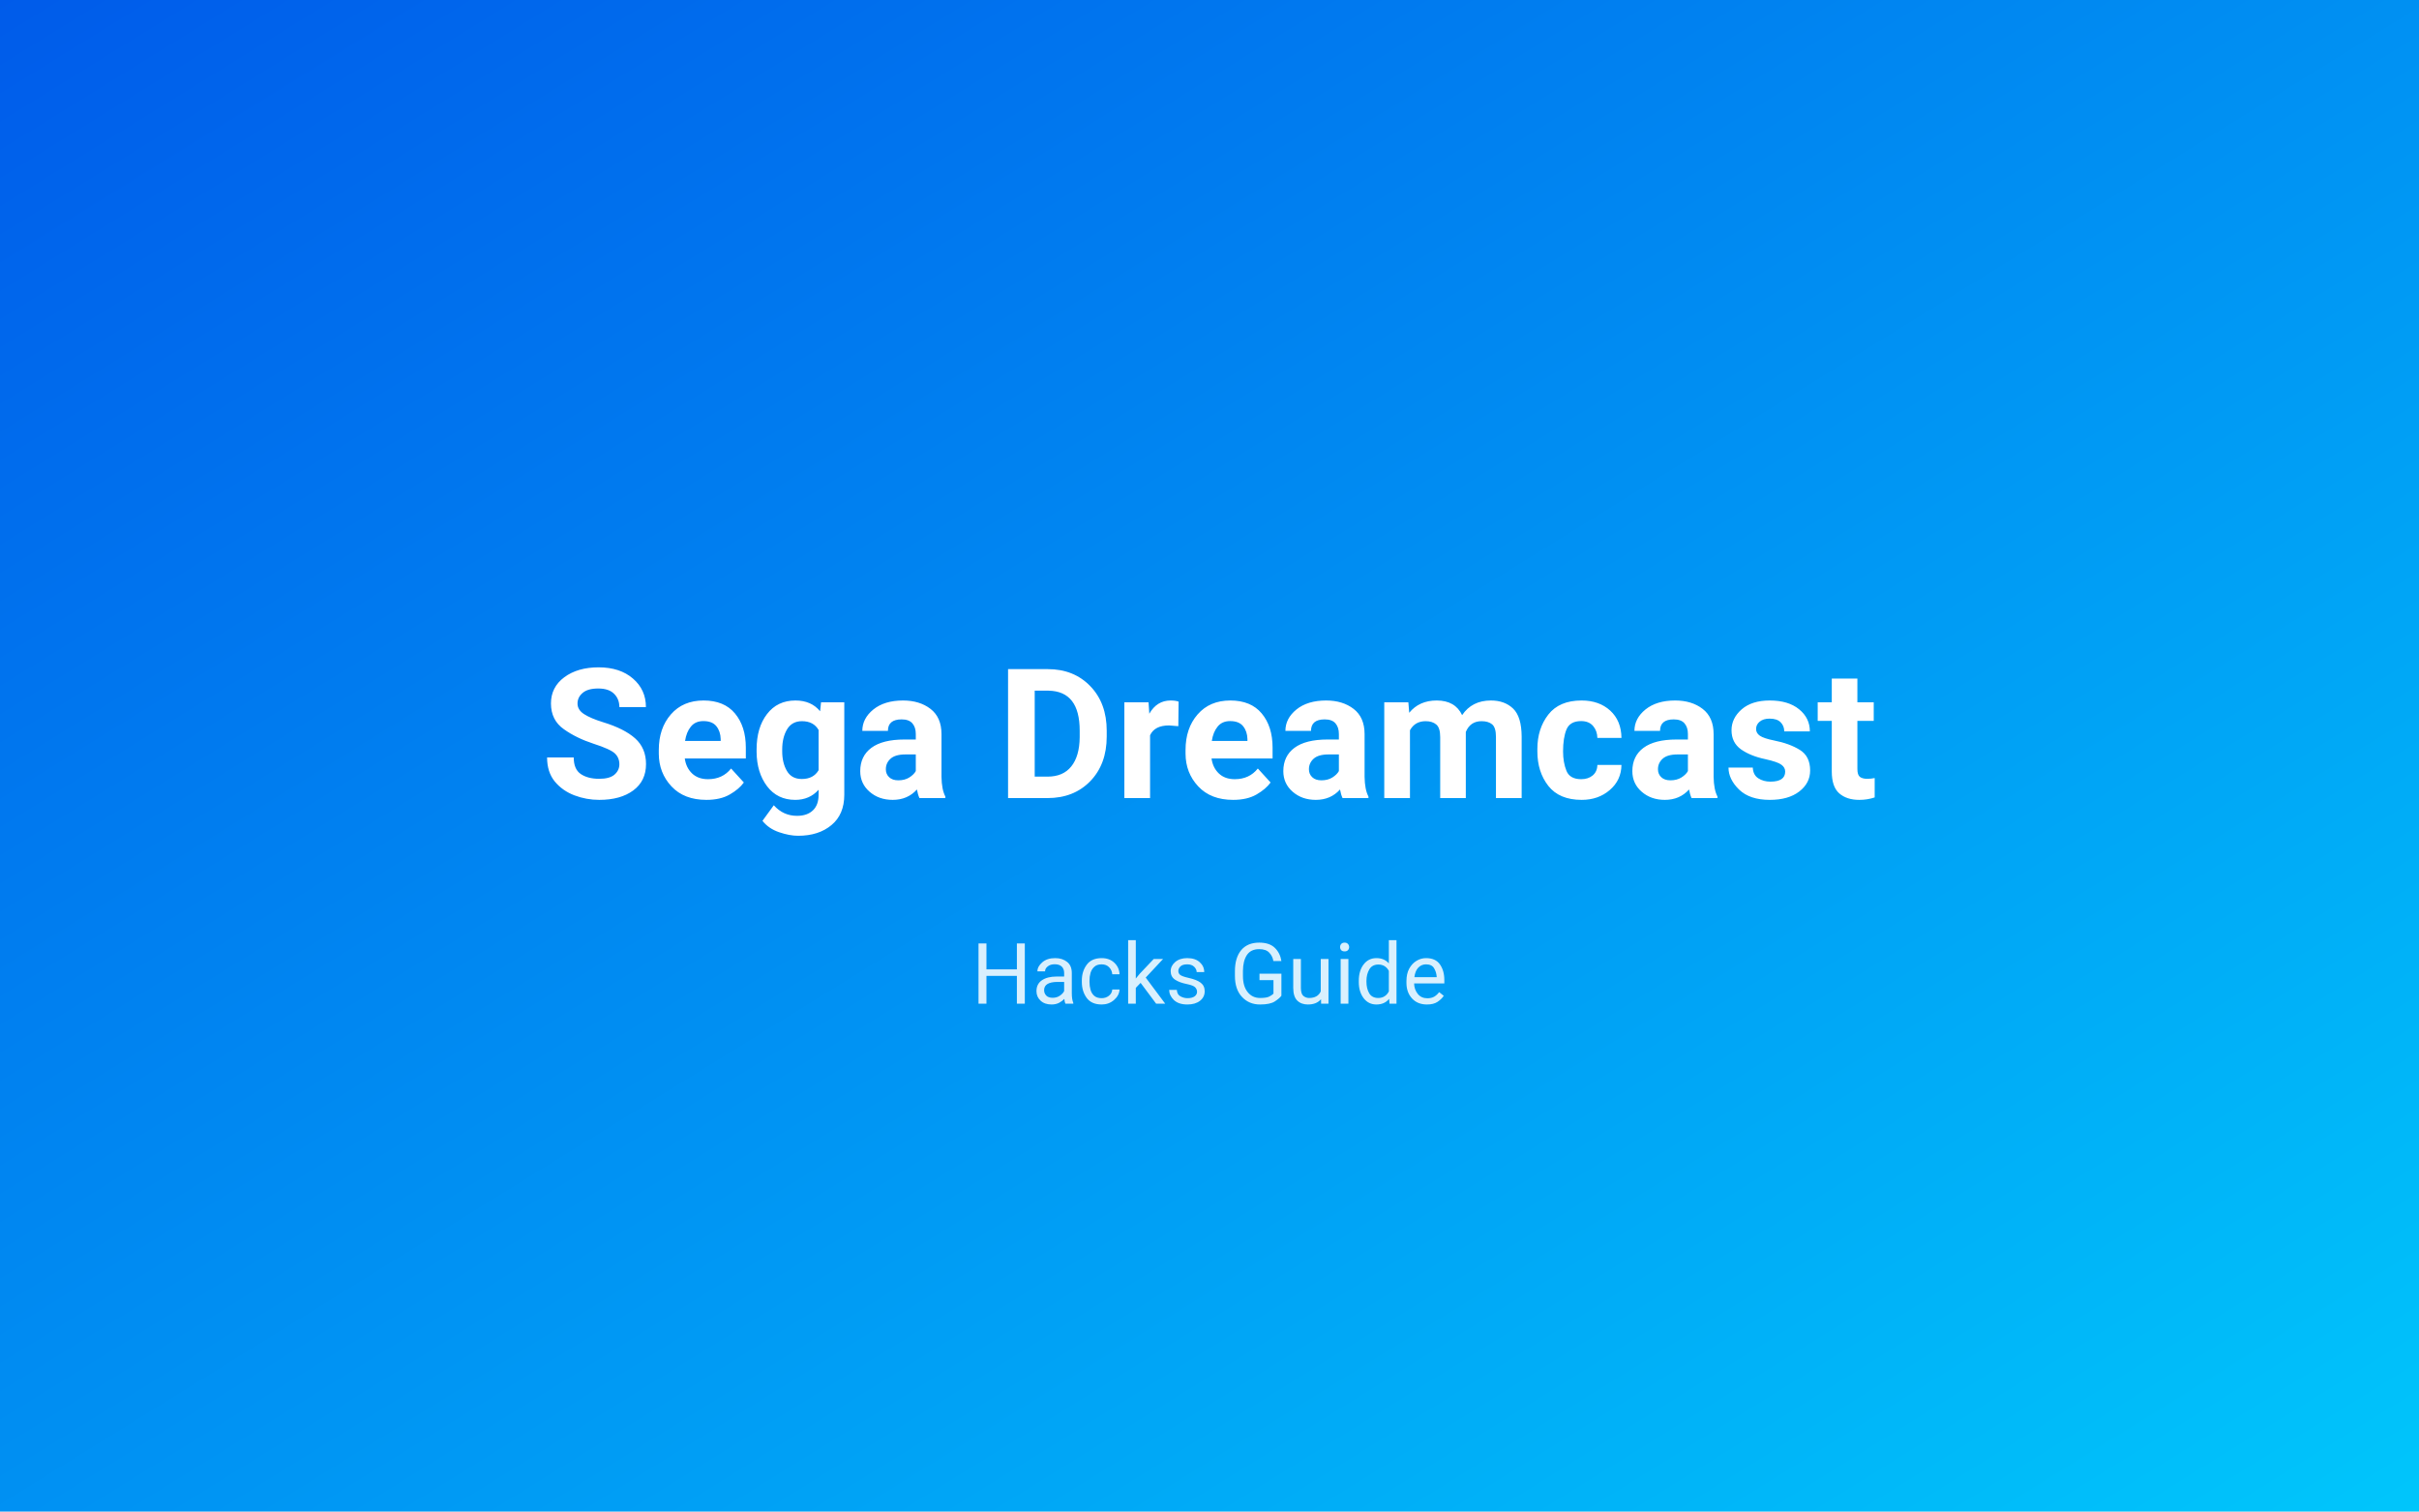
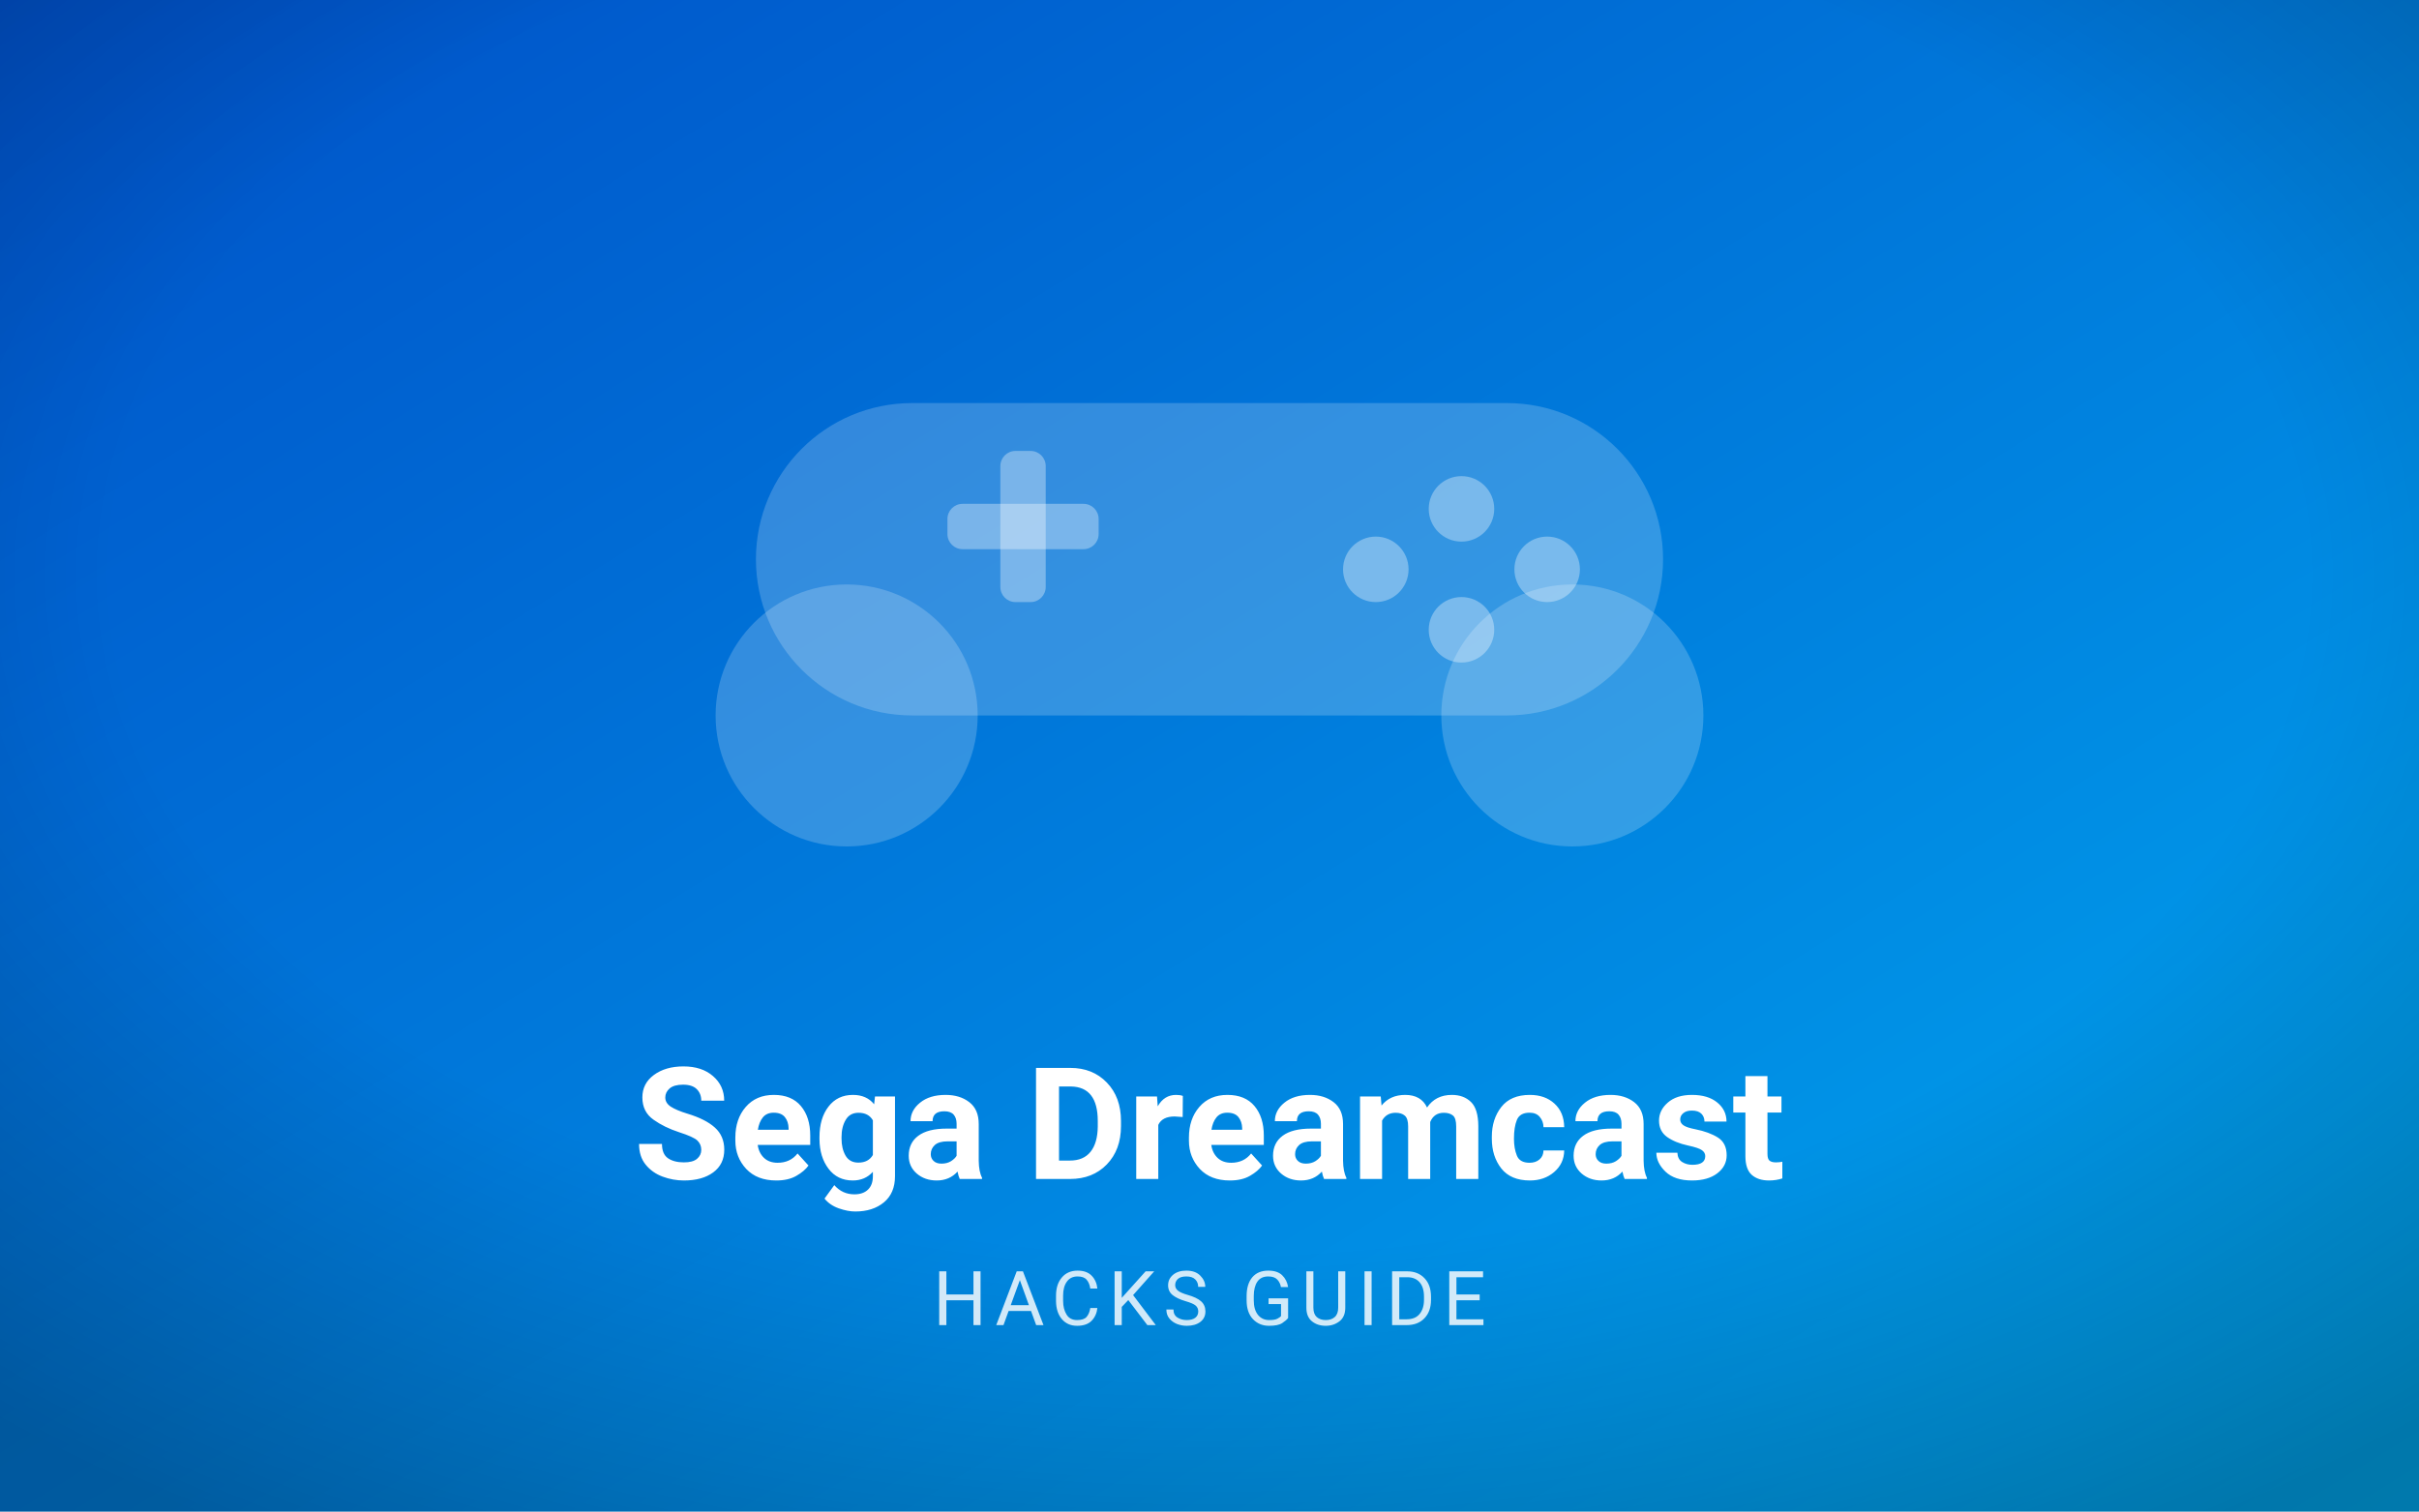
- <svg xmlns="http://www.w3.org/2000/svg" viewBox="0 0 400 250" preserveAspectRatio="xMidYMid slice">
+ <svg xmlns="http://www.w3.org/2000/svg" viewBox="0 0 480 300" preserveAspectRatio="xMidYMid slice">
  <defs>
    <linearGradient id="g" x1="0" y1="0" x2="1" y2="1">
-       <stop offset="0%" stop-color="#005bea" />
-       <stop offset="100%" stop-color="#00c6fb" />
+       <stop offset="0%" stop-color="#0050c8" />
+       <stop offset="100%" stop-color="#00a8f0" />
    </linearGradient>
+     <radialGradient id="v" cx="50%" cy="38%" r="75%">
+       <stop offset="60%" stop-color="#000000" stop-opacity="0" />
+       <stop offset="100%" stop-color="#000000" stop-opacity="0.28" />
+     </radialGradient>
  </defs>
-   <rect width="400" height="250" fill="url(#g)" />
-   <text x="200" y="132" font-family="-apple-system,BlinkMacSystemFont,Segoe UI,Roboto,Helvetica,Arial,sans-serif" font-size="30" font-weight="700" fill="#ffffff" text-anchor="middle">Sega Dreamcast</text>
-   <text x="200" y="166" font-family="-apple-system,BlinkMacSystemFont,Segoe UI,Roboto,Helvetica,Arial,sans-serif" font-size="14" fill="#ffffff" fill-opacity="0.85" text-anchor="middle">Hacks Guide</text>
+   <rect width="480" height="300" fill="url(#g)" />
+   <g fill="#ffffff" fill-opacity="0.20">
+     <rect x="150" y="80" width="180" height="62" rx="31" />
+     <circle cx="168" cy="142" r="26" />
+     <circle cx="312" cy="142" r="26" />
+   </g>
+   <g fill="#ffffff" fill-opacity="0.34">
+     <rect x="188" y="100" width="30" height="9" rx="3" />
+     <rect x="198.5" y="89.5" width="9" height="30" rx="3" />
+     <circle cx="290" cy="101" r="6.5" />
+     <circle cx="307" cy="113" r="6.5" />
+     <circle cx="273" cy="113" r="6.5" />
+     <circle cx="290" cy="125" r="6.5" />
+   </g>
+   <rect width="480" height="300" fill="url(#v)" />
+   <text x="240" y="234" font-family="-apple-system,BlinkMacSystemFont,Segoe UI,Roboto,Helvetica,Arial,sans-serif" font-size="31" font-weight="700" fill="#ffffff" text-anchor="middle">Sega Dreamcast</text>
+   <text x="240" y="263" font-family="-apple-system,BlinkMacSystemFont,Segoe UI,Roboto,Helvetica,Arial,sans-serif" font-size="15" letter-spacing="1.5" fill="#ffffff" fill-opacity="0.82" text-anchor="middle">HACKS GUIDE</text>
</svg>
